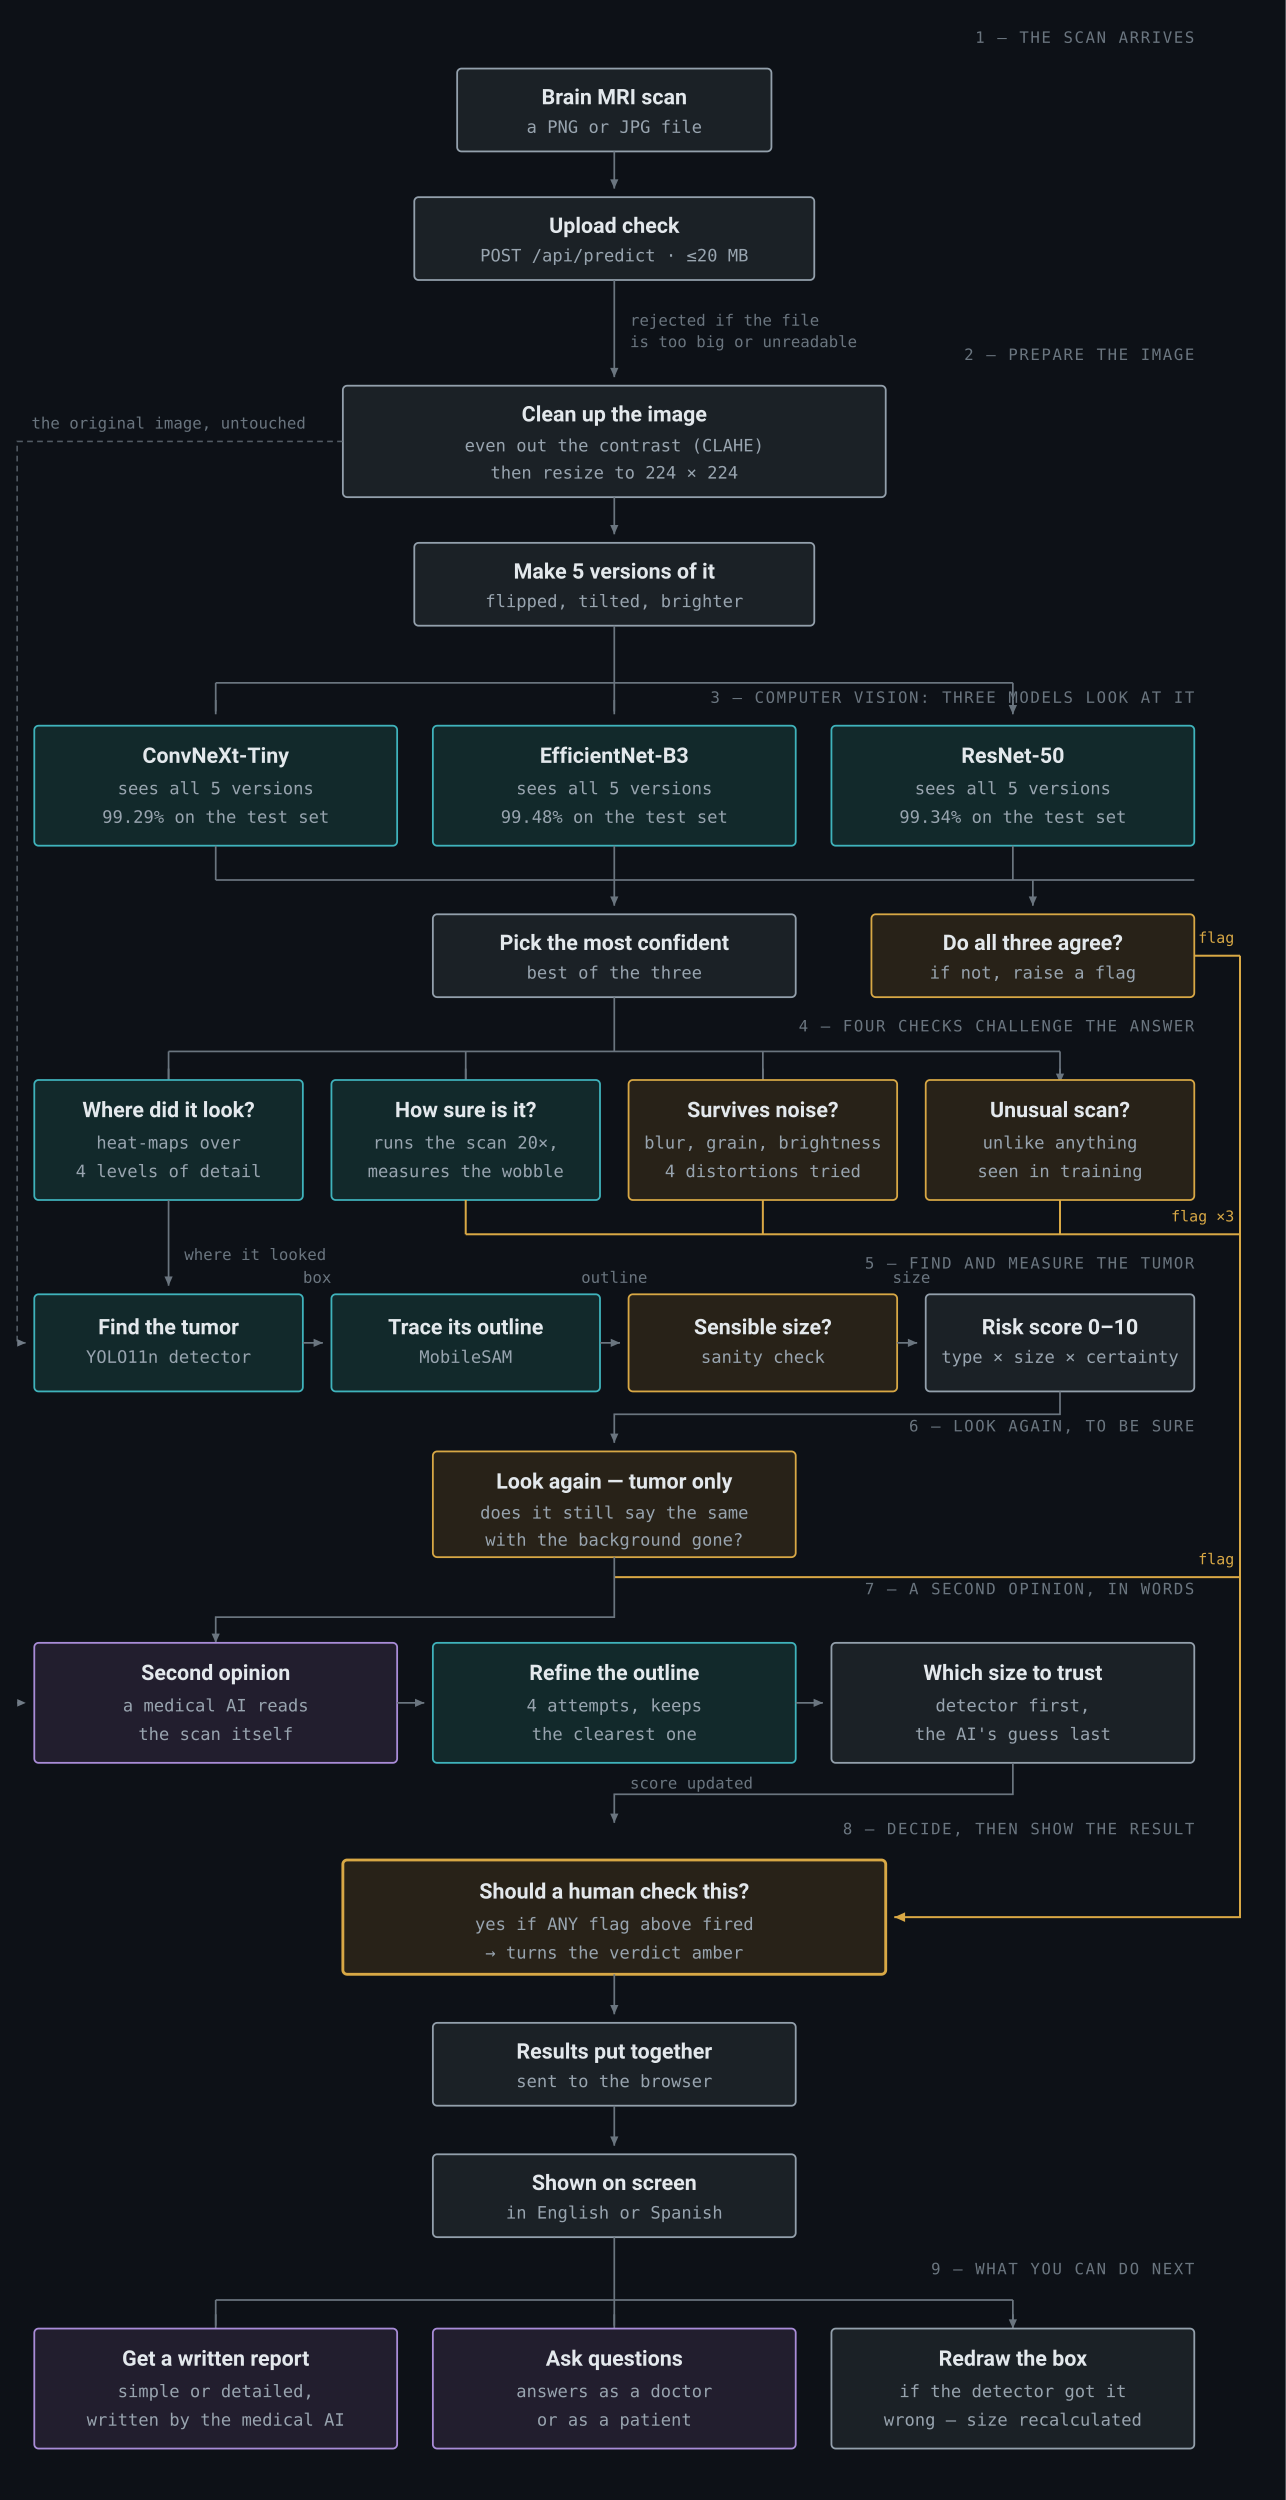
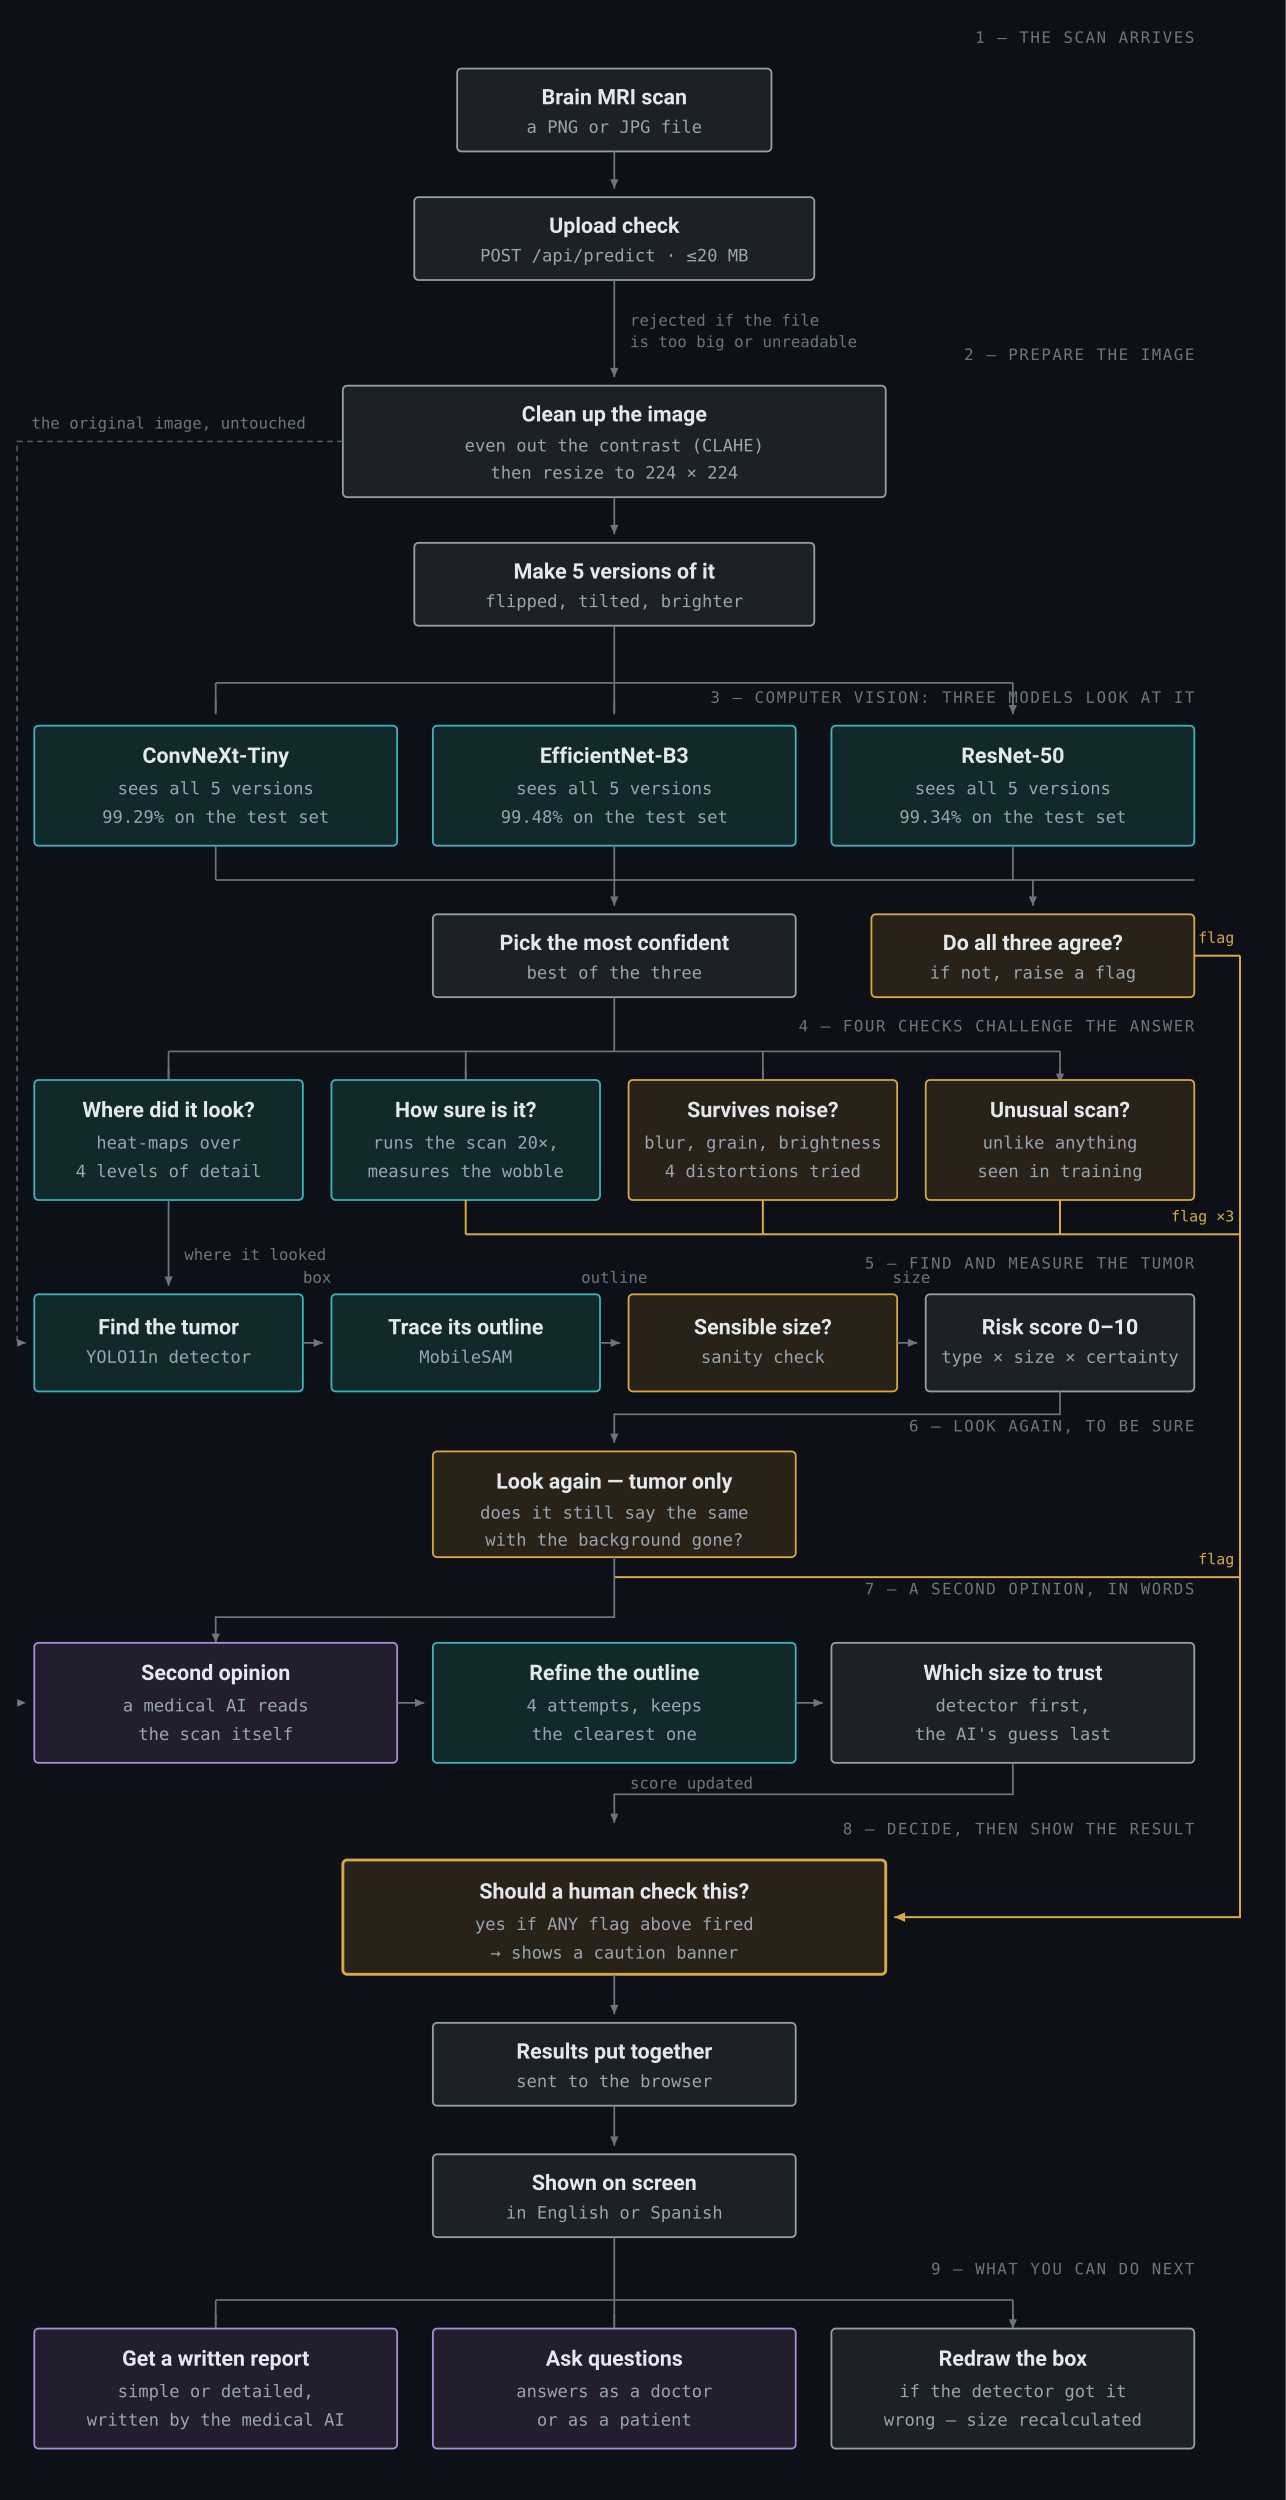
<svg xmlns="http://www.w3.org/2000/svg" viewBox="0 0 900 1750" role="img" aria-label="Flowchart of the brain tumor pipeline in nine plain-language stages. A scan arrives and is checked, the image is cleaned up and copied into five variations, three computer-vision models classify it and the most confident one is picked, four checks challenge that answer, a detector finds and measures the tumor, the model looks again at the tumor alone, a medical language model gives a second opinion, the system decides whether a human should review it, and the result is shown with options to get a written report, ask questions, or redraw the box.">
  <style>
  .nd{stroke-width:1.25}
  .nd-io{fill:#1B2126;stroke:#93A0AC}
  .nd-model{fill:#12292B;stroke:#3FB3BC}
  .nd-check{fill:#282218;stroke:#D8A845}
  .nd-llm{fill:#221E2E;stroke:#A98CD8}
  .nd-gate{fill:#282218;stroke:#D8A845;stroke-width:2}
  .t-lbl{font-family:'Segoe UI',Roboto,system-ui,-apple-system,'Helvetica Neue',Arial,sans-serif;font-weight:700;font-size:15px;fill:#E3E8EC;text-anchor:middle}
  .t-sub{font-family:'DejaVu Sans Mono',Menlo,Consolas,'Liberation Mono','Courier New',monospace;font-size:12px;fill:#98A4AF;text-anchor:middle}
  .t-edge{font-family:'DejaVu Sans Mono',Menlo,Consolas,'Liberation Mono','Courier New',monospace;font-size:11px;fill:#6A757F;text-anchor:middle}
  .t-edge-l{text-anchor:start}
  .t-flag{font-family:'DejaVu Sans Mono',Menlo,Consolas,'Liberation Mono','Courier New',monospace;font-size:10.5px;fill:#D8A845;text-anchor:end;font-weight:500}
  .t-sec{font-family:'DejaVu Sans Mono',Menlo,Consolas,'Liberation Mono','Courier New',monospace;font-size:11px;font-weight:500;letter-spacing:.1em;fill:#6A757F;text-anchor:end}
  .ed{stroke:#6A757F;stroke-width:1.2;fill:none}
  .ed-soft{stroke:#6A757F;stroke-width:1.1;fill:none;stroke-dasharray:4 3;opacity:.75}
  .ed-rail{stroke:#D8A845;stroke-width:1.4;fill:none}
  .ed-loop{stroke:#93A0AC;stroke-width:1.1;fill:none;stroke-dasharray:5 4}
</style>
  <rect x="0" y="0" width="900" height="1750" fill="#0d1117" />
  <defs>
    <marker id="ah" viewBox="0 0 10 10" refX="9" refY="5" markerWidth="6" markerHeight="6" orient="auto-start-reverse">
      <path d="M0,1 L9,5 L0,9 z" fill="#6A757F" />
    </marker>
    <marker id="ah-rail" viewBox="0 0 10 10" refX="9" refY="5" markerWidth="6" markerHeight="6" orient="auto-start-reverse">
      <path d="M0,1 L9,5 L0,9 z" fill="#D8A845" />
    </marker>
    <marker id="ah-soft" viewBox="0 0 10 10" refX="9" refY="5" markerWidth="6" markerHeight="6" orient="auto-start-reverse">
      <path d="M0,1 L9,5 L0,9 z" fill="#93A0AC" />
    </marker>
  </defs>
  <text class="t-sec" x="836" y="30">1 — THE SCAN ARRIVES</text>
  <rect rx="3" class="nd nd-io" x="320" y="48" width="220" height="58" />
  <text class="t-lbl" x="430" y="73">Brain MRI scan</text>
  <text class="t-sub" x="430" y="93">a PNG or JPG file</text>
  <line class="ed" x1="430" y1="106" x2="430" y2="132" marker-end="url(#ah)" />
  <rect rx="3" class="nd nd-io" x="290" y="138" width="280" height="58" />
  <text class="t-lbl" x="430" y="163">Upload check</text>
  <text class="t-sub" x="430" y="183">POST /api/predict · ≤20 MB</text>
  <line class="ed" x1="430" y1="196" x2="430" y2="264" marker-end="url(#ah)" />
  <text class="t-edge t-edge-l" x="441" y="228">rejected if the file</text>
  <text class="t-edge t-edge-l" x="441" y="243">is too big or unreadable</text>
  <text class="t-sec" x="836" y="252">2 — PREPARE THE IMAGE</text>
  <rect rx="3" class="nd nd-io" x="240" y="270" width="380" height="78" />
  <text class="t-lbl" x="430" y="295">Clean up the image</text>
  <text class="t-sub" x="430" y="316">even out the contrast (CLAHE)</text>
  <text class="t-sub" x="430" y="335">then resize to 224 × 224</text>
  <line class="ed" x1="430" y1="348" x2="430" y2="374" marker-end="url(#ah)" />
  <rect rx="3" class="nd nd-io" x="290" y="380" width="280" height="58" />
  <text class="t-lbl" x="430" y="405">Make 5 versions of it</text>
  <text class="t-sub" x="430" y="425">flipped, tilted, brighter</text>
  <path class="ed" d="M430,438 L430,478" />
  <path class="ed-soft" d="M240,309 L12,309 L12,940 L18,940" marker-end="url(#ah-soft)" />
  <path class="ed-soft" d="M12,1192 L18,1192" marker-end="url(#ah-soft)" />
  <text class="t-edge t-edge-l" x="22" y="300">the original image, untouched</text>
  <g transform="translate(0,20)">
    <path class="ed" d="M151,458 L709,458 M151,458 L151,478 M430,458 L430,478 M709,458 L709,478" />
    <path class="ed" d="M151,470 L151,480 M430,470 L430,480 M709,470 L709,480" marker-end="url(#ah)" />
    <text class="t-sec" x="836" y="472">3 — COMPUTER VISION: THREE MODELS LOOK AT IT</text>
    <rect rx="3" class="nd nd-model" x="24" y="488" width="254" height="84" />
    <text class="t-lbl" x="151" y="514">ConvNeXt-Tiny</text>
    <text class="t-sub" x="151" y="536">sees all 5 versions</text>
    <text class="t-sub" x="151" y="556">99.29% on the test set</text>
    <rect rx="3" class="nd nd-model" x="303" y="488" width="254" height="84" />
    <text class="t-lbl" x="430" y="514">EfficientNet-B3</text>
    <text class="t-sub" x="430" y="536">sees all 5 versions</text>
    <text class="t-sub" x="430" y="556">99.48% on the test set</text>
    <rect rx="3" class="nd nd-model" x="582" y="488" width="254" height="84" />
    <text class="t-lbl" x="709" y="514">ResNet-50</text>
    <text class="t-sub" x="709" y="536">sees all 5 versions</text>
    <text class="t-sub" x="709" y="556">99.34% on the test set</text>
    <path class="ed" d="M151,572 L151,596 M430,572 L430,596 M709,572 L709,596 M151,596 L836,596" />
    <line class="ed" x1="430" y1="596" x2="430" y2="614" marker-end="url(#ah)" />
    <path class="ed" d="M723,596 L723,614" marker-end="url(#ah)" />
    <rect rx="3" class="nd nd-io" x="303" y="620" width="254" height="58" />
    <text class="t-lbl" x="430" y="645">Pick the most confident</text>
    <text class="t-sub" x="430" y="665">best of the three</text>
    <rect rx="3" class="nd nd-check" x="610" y="620" width="226" height="58" />
    <text class="t-lbl" x="723" y="645">Do all three agree?</text>
    <text class="t-sub" x="723" y="665">if not, raise a flag</text>
    <path class="ed-rail" d="M836,649 L868,649" />
    <text class="t-flag" x="864" y="640">flag</text>
    <text class="t-sec" x="836" y="702">4 — FOUR CHECKS CHALLENGE THE ANSWER</text>
    <path class="ed" d="M430,678 L430,716 M118,716 L742,716 M118,716 L118,736 M326,716 L326,736 M534,716 L534,736 M742,716 L742,736" />
    <path class="ed" d="M118,728 L118,738 M326,728 L326,738 M534,728 L534,738 M742,728 L742,738" marker-end="url(#ah)" />
    <rect rx="3" class="nd nd-model" x="24" y="736" width="188" height="84" />
    <text class="t-lbl" x="118" y="762">Where did it look?</text>
    <text class="t-sub" x="118" y="784">heat-maps over</text>
    <text class="t-sub" x="118" y="804">4 levels of detail</text>
    <rect rx="3" class="nd nd-model" x="232" y="736" width="188" height="84" />
    <text class="t-lbl" x="326" y="762">How sure is it?</text>
    <text class="t-sub" x="326" y="784">runs the scan 20×,</text>
    <text class="t-sub" x="326" y="804">measures the wobble</text>
    <rect rx="3" class="nd nd-check" x="440" y="736" width="188" height="84" />
    <text class="t-lbl" x="534" y="762">Survives noise?</text>
    <text class="t-sub" x="534" y="784">blur, grain, brightness</text>
    <text class="t-sub" x="534" y="804">4 distortions tried</text>
    <rect rx="3" class="nd nd-check" x="648" y="736" width="188" height="84" />
    <text class="t-lbl" x="742" y="762">Unusual scan?</text>
    <text class="t-sub" x="742" y="784">unlike anything</text>
    <text class="t-sub" x="742" y="804">seen in training</text>
    <path class="ed-rail" d="M326,820 L326,844 M534,820 L534,844 M742,820 L742,844 M326,844 L868,844" />
    <text class="t-flag" x="864" y="835">flag ×3</text>
    <line class="ed" x1="118" y1="820" x2="118" y2="880" marker-end="url(#ah)" />
    <text class="t-edge t-edge-l" x="129" y="862">where it looked</text>
    <text class="t-sec" x="836" y="868">5 — FIND AND MEASURE THE TUMOR</text>
    <rect rx="3" class="nd nd-model" x="24" y="886" width="188" height="68" />
    <text class="t-lbl" x="118" y="914">Find the tumor</text>
    <text class="t-sub" x="118" y="934">YOLO11n detector</text>
    <rect rx="3" class="nd nd-model" x="232" y="886" width="188" height="68" />
    <text class="t-lbl" x="326" y="914">Trace its outline</text>
    <text class="t-sub" x="326" y="934">MobileSAM</text>
    <rect rx="3" class="nd nd-check" x="440" y="886" width="188" height="68" />
    <text class="t-lbl" x="534" y="914">Sensible size?</text>
    <text class="t-sub" x="534" y="934">sanity check</text>
    <rect rx="3" class="nd nd-io" x="648" y="886" width="188" height="68" />
    <text class="t-lbl" x="742" y="914">Risk score 0–10</text>
    <text class="t-sub" x="742" y="934">type × size × certainty</text>
    <line class="ed" x1="212" y1="920" x2="226" y2="920" marker-end="url(#ah)" />
    <text class="t-edge" x="222" y="878">box</text>
    <line class="ed" x1="420" y1="920" x2="434" y2="920" marker-end="url(#ah)" />
    <text class="t-edge" x="430" y="878">outline</text>
    <line class="ed" x1="628" y1="920" x2="642" y2="920" marker-end="url(#ah)" />
    <text class="t-edge" x="638" y="878">size</text>
    <text class="t-sec" x="836" y="982">6 — LOOK AGAIN, TO BE SURE</text>
    <path class="ed" d="M742,954 L742,970 L430,970 L430,990" marker-end="url(#ah)" />
    <rect rx="3" class="nd nd-check" x="303" y="996" width="254" height="74" />
    <text class="t-lbl" x="430" y="1022">Look again — tumor only</text>
    <text class="t-sub" x="430" y="1043">does it still say the same</text>
    <text class="t-sub" x="430" y="1062">with the background gone?</text>
    <path class="ed-rail" d="M430,1084 L868,1084" />
    <text class="t-flag" x="864" y="1075">flag</text>
    <path class="ed" d="M430,1070 L430,1112 L151,1112 L151,1130" marker-end="url(#ah)" />
    <text class="t-sec" x="836" y="1096">7 — A SECOND OPINION, IN WORDS</text>
    <rect rx="3" class="nd nd-llm" x="24" y="1130" width="254" height="84" />
    <text class="t-lbl" x="151" y="1156">Second opinion</text>
    <text class="t-sub" x="151" y="1178">a medical AI reads</text>
    <text class="t-sub" x="151" y="1198">the scan itself</text>
    <rect rx="3" class="nd nd-model" x="303" y="1130" width="254" height="84" />
    <text class="t-lbl" x="430" y="1156">Refine the outline</text>
    <text class="t-sub" x="430" y="1178">4 attempts, keeps</text>
    <text class="t-sub" x="430" y="1198">the clearest one</text>
    <rect rx="3" class="nd nd-io" x="582" y="1130" width="254" height="84" />
    <text class="t-lbl" x="709" y="1156">Which size to trust</text>
    <text class="t-sub" x="709" y="1178">detector first,</text>
    <text class="t-sub" x="709" y="1198">the AI's guess last</text>
    <line class="ed" x1="278" y1="1172" x2="297" y2="1172" marker-end="url(#ah)" />
    <line class="ed" x1="557" y1="1172" x2="576" y2="1172" marker-end="url(#ah)" />
    <path class="ed" d="M709,1214 L709,1236 L430,1236 L430,1256" marker-end="url(#ah)" />
    <text class="t-edge t-edge-l" x="441" y="1232">score updated</text>
    <text class="t-sec" x="836" y="1264">8 — DECIDE, THEN SHOW THE RESULT</text>
    <path class="ed-rail" d="M868,649 L868,1322 L626,1322" marker-end="url(#ah-rail)" />
    <rect rx="3" class="nd nd-gate" x="240" y="1282" width="380" height="80" />
    <text class="t-lbl" x="430" y="1309">Should a human check this?</text>
    <text class="t-sub" x="430" y="1331">yes if ANY flag above fired</text>
-     <text class="t-sub" x="430" y="1351">→ turns the verdict amber</text>
+     <text class="t-sub" x="430" y="1351">→ shows a caution banner</text>
    <line class="ed" x1="430" y1="1362" x2="430" y2="1390" marker-end="url(#ah)" />
    <rect rx="3" class="nd nd-io" x="303" y="1396" width="254" height="58" />
    <text class="t-lbl" x="430" y="1421">Results put together</text>
    <text class="t-sub" x="430" y="1441">sent to the browser</text>
    <line class="ed" x1="430" y1="1454" x2="430" y2="1482" marker-end="url(#ah)" />
    <rect rx="3" class="nd nd-io" x="303" y="1488" width="254" height="58" />
    <text class="t-lbl" x="430" y="1513">Shown on screen</text>
    <text class="t-sub" x="430" y="1533">in English or Spanish</text>
    <text class="t-sec" x="836" y="1572">9 — WHAT YOU CAN DO NEXT</text>
    <path class="ed" d="M430,1546 L430,1590 M151,1590 L709,1590 M151,1590 L151,1608 M430,1590 L430,1608 M709,1590 L709,1608" />
    <path class="ed" d="M151,1600 L151,1610 M430,1600 L430,1610 M709,1600 L709,1610" marker-end="url(#ah)" />
    <rect rx="3" class="nd nd-llm" x="24" y="1610" width="254" height="84" />
    <text class="t-lbl" x="151" y="1636">Get a written report</text>
    <text class="t-sub" x="151" y="1658">simple or detailed,</text>
    <text class="t-sub" x="151" y="1678">written by the medical AI</text>
    <rect rx="3" class="nd nd-llm" x="303" y="1610" width="254" height="84" />
    <text class="t-lbl" x="430" y="1636">Ask questions</text>
    <text class="t-sub" x="430" y="1658">answers as a doctor</text>
    <text class="t-sub" x="430" y="1678">or as a patient</text>
    <rect rx="3" class="nd nd-io" x="582" y="1610" width="254" height="84" />
    <text class="t-lbl" x="709" y="1636">Redraw the box</text>
    <text class="t-sub" x="709" y="1658">if the detector got it</text>
    <text class="t-sub" x="709" y="1678">wrong — size recalculated</text>
  </g>
</svg>
